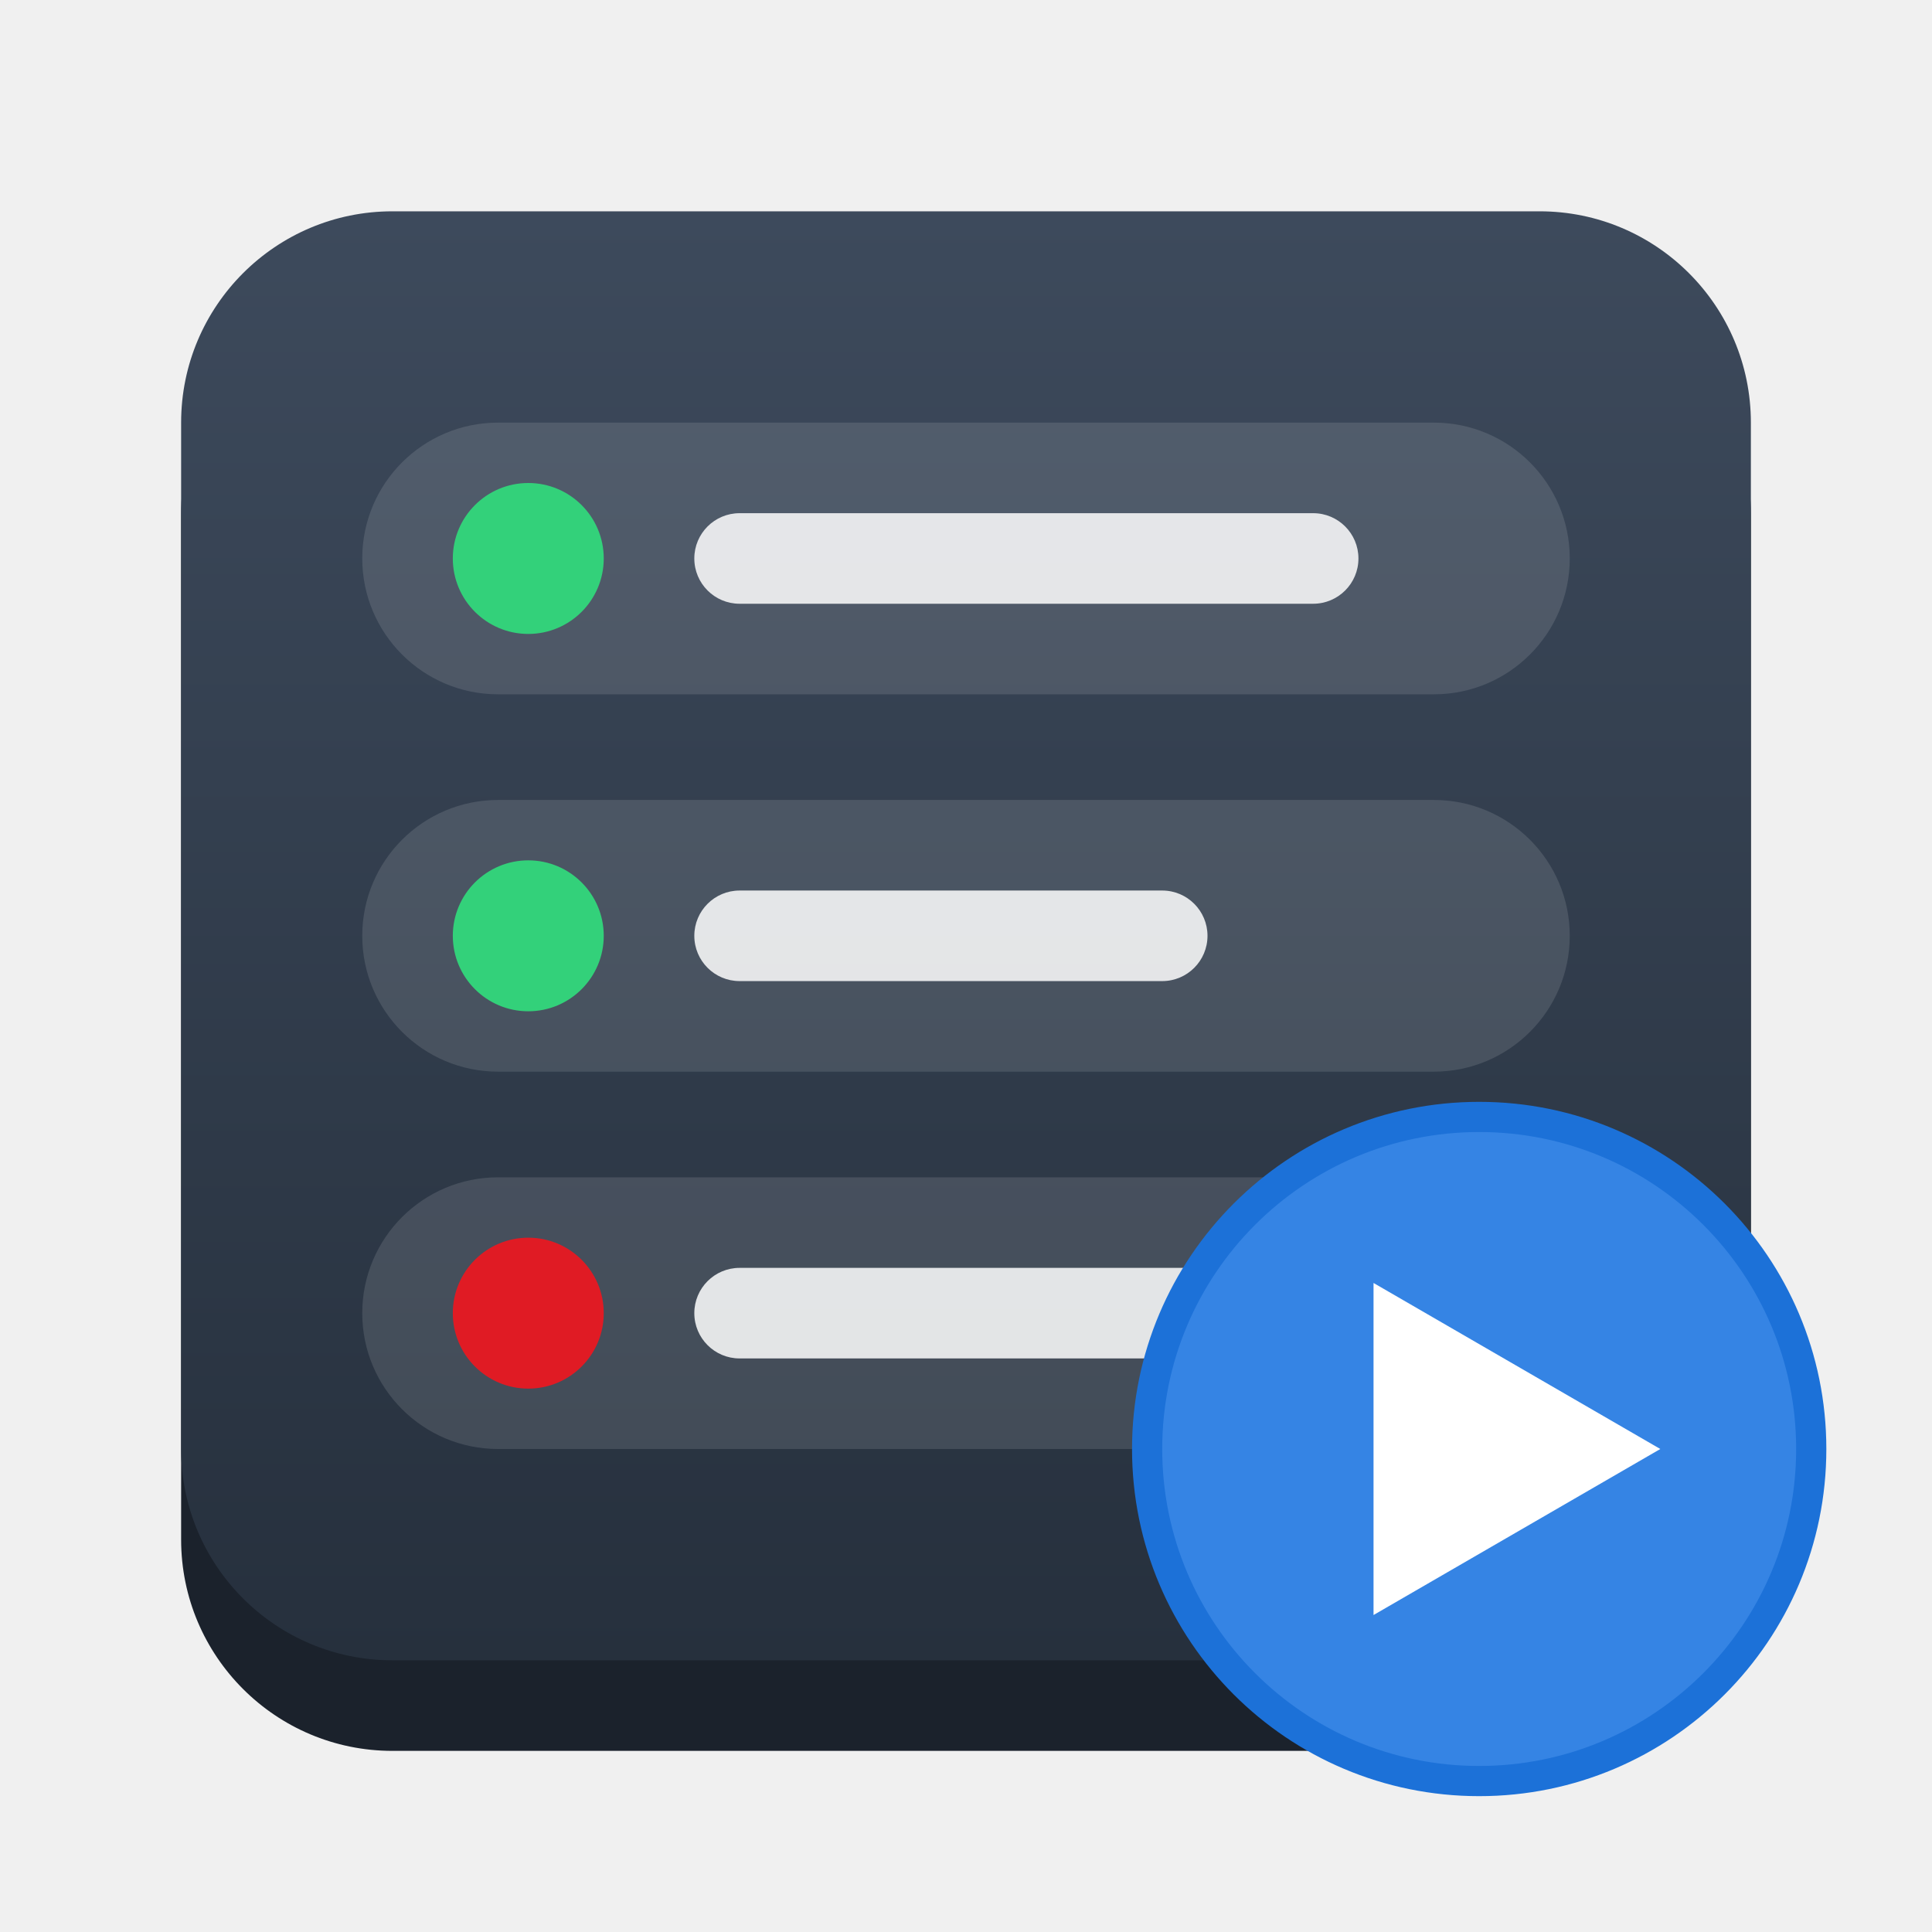
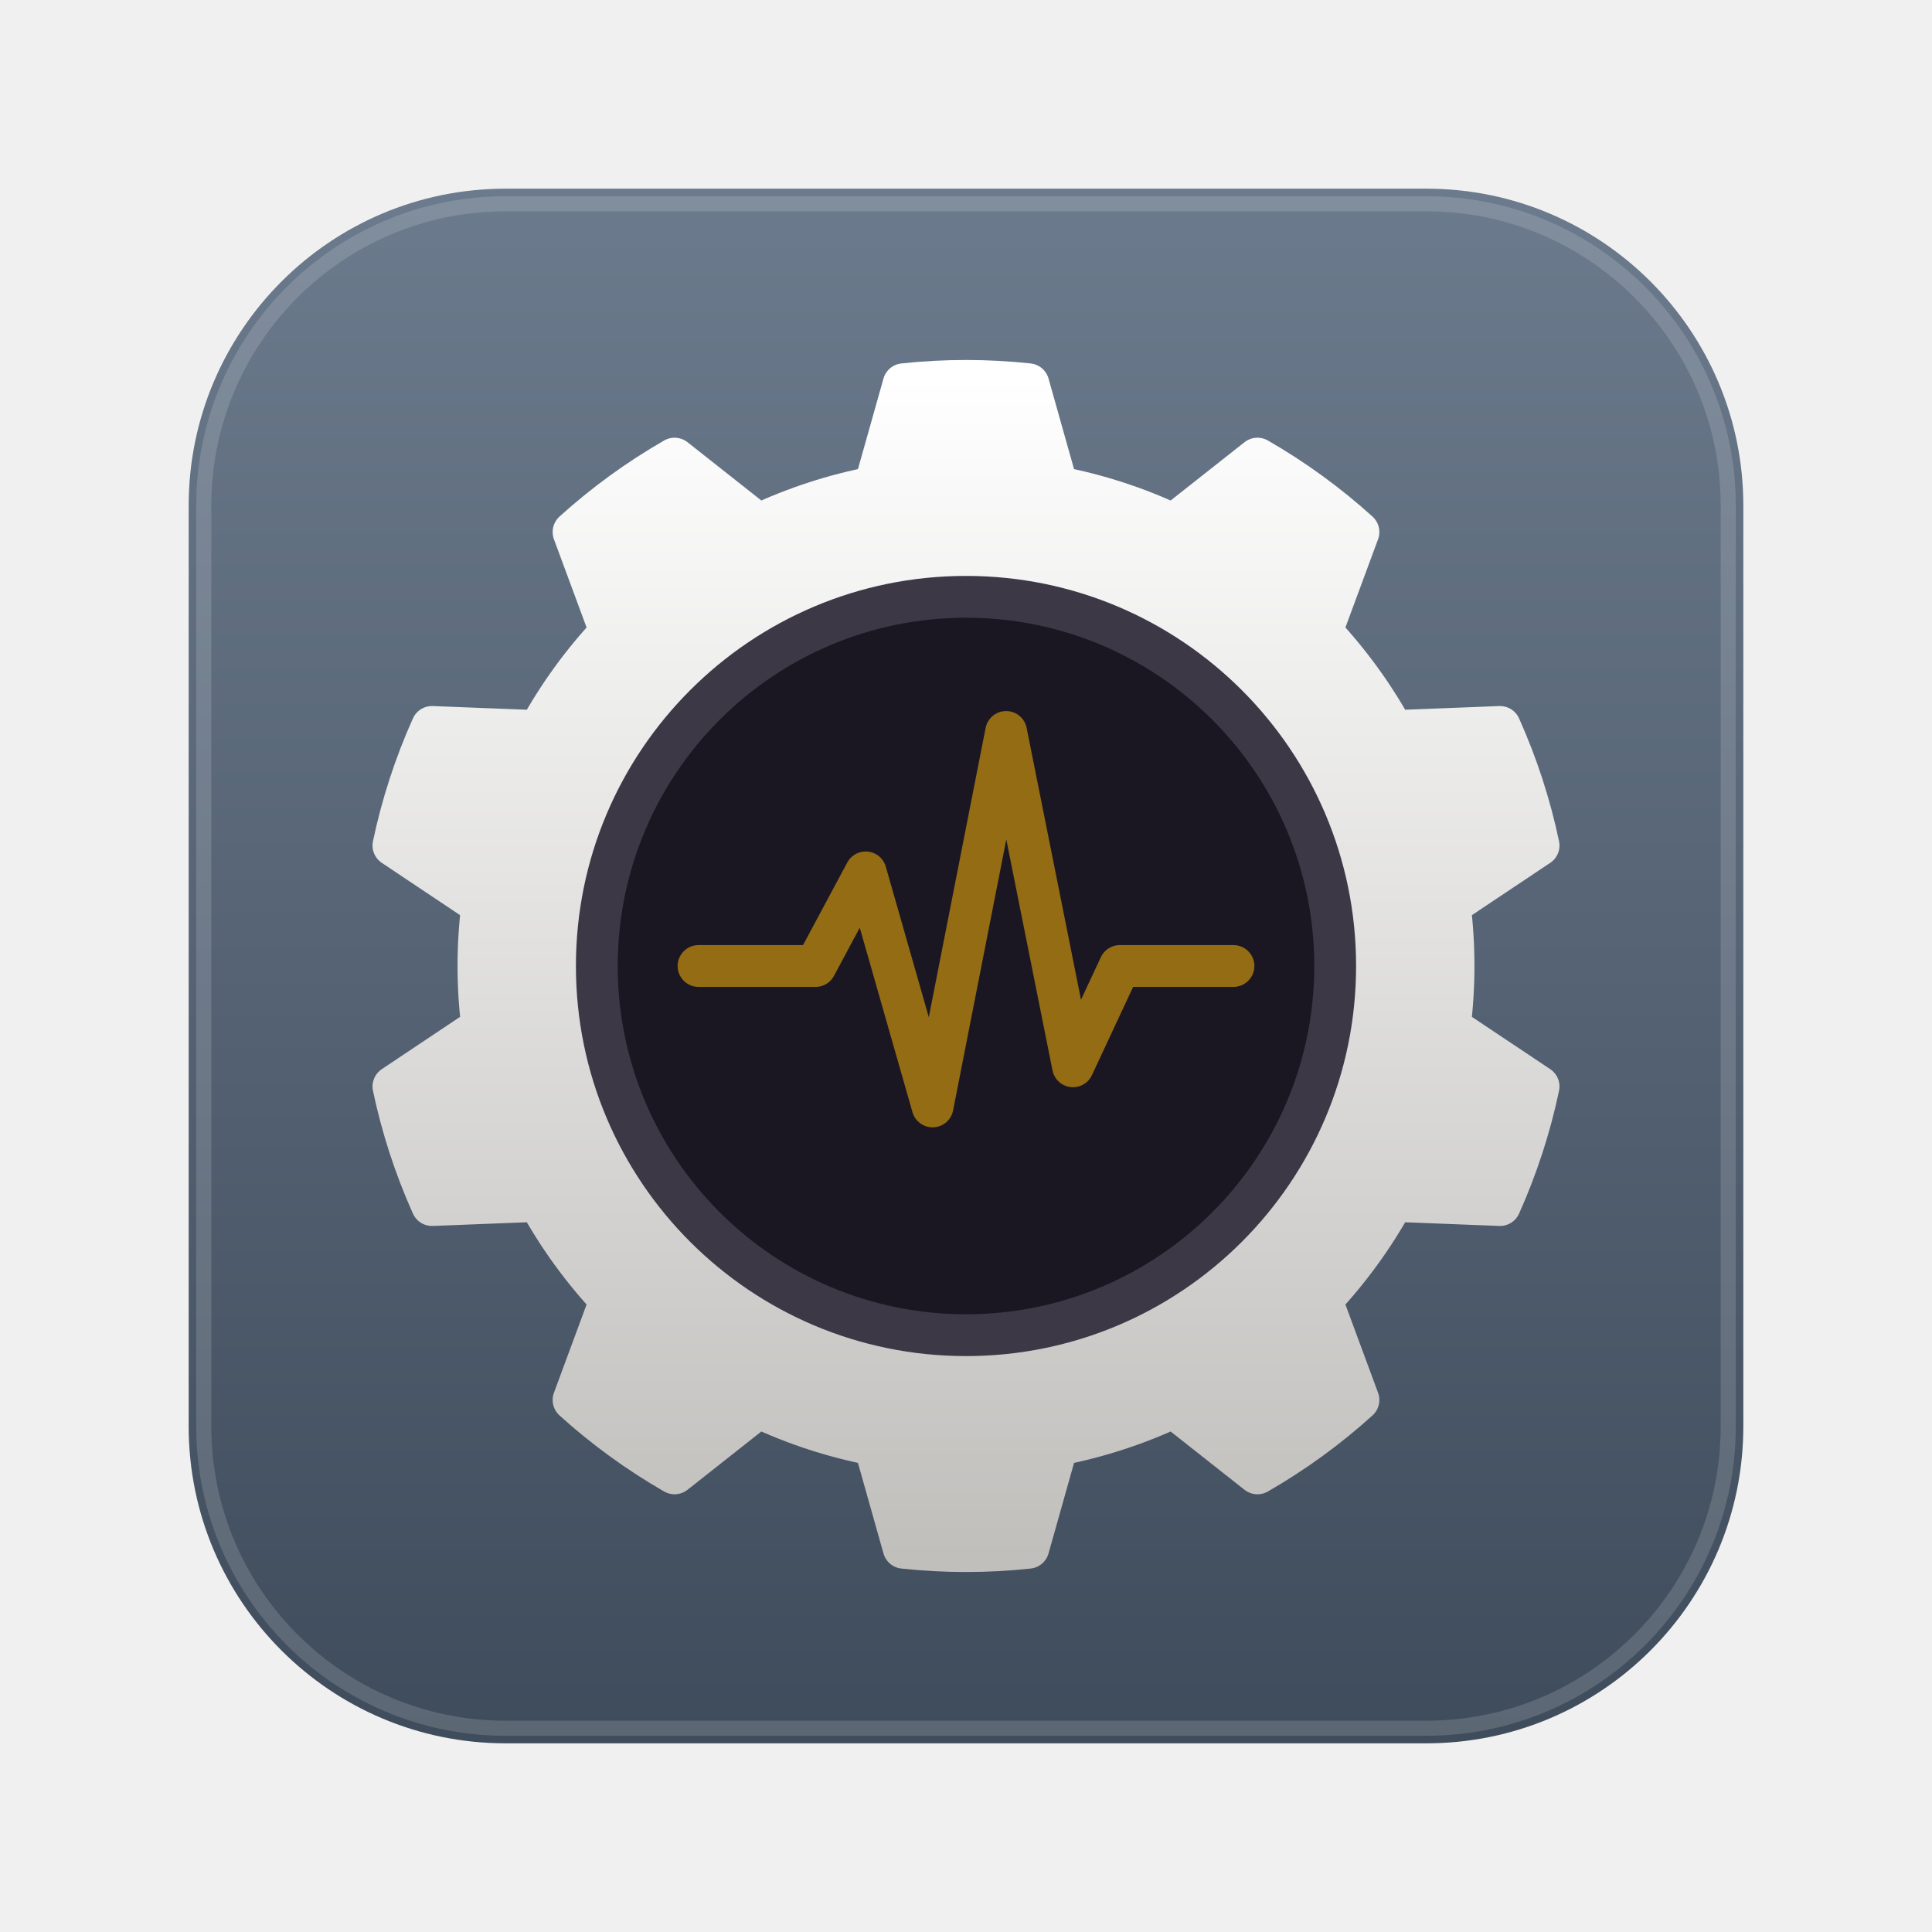
<svg xmlns="http://www.w3.org/2000/svg" width="128" height="128" viewBox="0 0 128 128">
  <defs>
-     <linearGradient id="body" x1="0" y1="0" x2="0" y2="1">
-       <stop offset="0" stop-color="#3d4a5c" />
-       <stop offset="1" stop-color="#26303d" />
+     <linearGradient id="t10gf" x1="0" x2="0" y1="0" y2="1">
+       <stop offset="0" stop-color="#6b7a8c" />
+       <stop offset="1" stop-color="#3f4c5c" />
+     </linearGradient>
+     <linearGradient id="t10gg" x1="0" x2="0" y1="0" y2="1">
+       <stop offset="0" stop-color="#ffffff" />
+       <stop offset="1" stop-color="#c0bfbc" />
    </linearGradient>
  </defs>
-   <rect x="12" y="20" width="104" height="96" rx="14" fill="#1b222c" />
-   <rect x="12" y="14" width="104" height="96" rx="14" fill="url(#body)" />
-   <g>
-     <rect x="24" y="28" width="80" height="18" rx="9" fill="#ffffff" fill-opacity="0.12" />
-     <circle cx="35" cy="37" r="5" fill="#33d17a" />
-     <rect x="46" y="34" width="44" height="6" rx="3" fill="#ffffff" fill-opacity="0.85" />
-     <rect x="24" y="53" width="80" height="18" rx="9" fill="#ffffff" fill-opacity="0.12" />
-     <circle cx="35" cy="62" r="5" fill="#33d17a" />
-     <rect x="46" y="59" width="34" height="6" rx="3" fill="#ffffff" fill-opacity="0.85" />
-     <rect x="24" y="78" width="80" height="18" rx="9" fill="#ffffff" fill-opacity="0.12" />
-     <circle cx="35" cy="87" r="5" fill="#e01b24" />
-     <rect x="46" y="84" width="40" height="6" rx="3" fill="#ffffff" fill-opacity="0.85" />
+   <rect x="12.5" y="12.5" width="103" height="103" rx="21" fill="url(#t10gf)" />
+   <rect x="13.5" y="13.5" width="101" height="101" rx="20" fill="none" stroke="#ffffff" opacity=".15" stroke-width="1" />
+   <g transform="translate(64 64) scale(.923) translate(-64 -60)">
+     <path d="M57.44 25.62 L59.52 18.24 A42 42 0 0 1 68.48 18.24 L70.56 25.62 A35 35 0 0 1 78.9 28.33 L78.9 28.33 L84.92 23.58 A42 42 0 0 1 92.17 28.85 L89.51 36.04 A35 35 0 0 1 94.67 43.14 L94.67 43.14 L102.33 42.84 A42 42 0 0 1 105.1 51.35 L98.72 55.61 A35 35 0 0 1 98.72 64.39 L98.72 64.39 L105.1 68.65 A42 42 0 0 1 102.33 77.16 L94.67 76.86 A35 35 0 0 1 89.51 83.96 L89.51 83.96 L92.17 91.15 A42 42 0 0 1 84.92 96.42 L78.9 91.67 A35 35 0 0 1 70.56 94.38 L70.56 94.38 L68.48 101.76 A42 42 0 0 1 59.52 101.76 L57.44 94.38 A35 35 0 0 1 49.1 91.67 L49.1 91.67 L43.08 96.42 A42 42 0 0 1 35.83 91.15 L38.49 83.96 A35 35 0 0 1 33.33 76.86 L33.33 76.86 L25.67 77.16 A42 42 0 0 1 22.9 68.65 L29.28 64.39 A35 35 0 0 1 29.28 55.61 L29.28 55.61 L22.9 51.35 A42 42 0 0 1 25.67 42.84 L33.33 43.14 A35 35 0 0 1 38.49 36.04 L38.49 36.04 L35.83 28.85 A42 42 0 0 1 43.08 23.58 L49.1 28.33 A35 35 0 0 1 57.44 25.62Z" fill="url(#t10gg)" stroke="url(#t10gg)" stroke-width="3" stroke-linejoin="round" />
+     <circle cx="64" cy="60" r="28" fill="#3d3846" />
+     <circle cx="64" cy="60" r="25" fill="#1b1722" />
+     <polyline points="44.8,60 53.2,60 56.8,53.28 61.6,70.08 66.88,43.2 71.68,67.2 75.04,60 83.2,60" fill="none" stroke="#e5a50a" opacity=".6" stroke-width="3" stroke-linecap="round" stroke-linejoin="round" />
  </g>
-   <circle cx="98" cy="96" r="22" fill="#3584e4" />
-   <circle cx="98" cy="96" r="22" fill="none" stroke="#1c71d8" stroke-width="2" />
-   <path d="M91 85 L110 96 L91 107 Z" fill="#ffffff" />
</svg>
